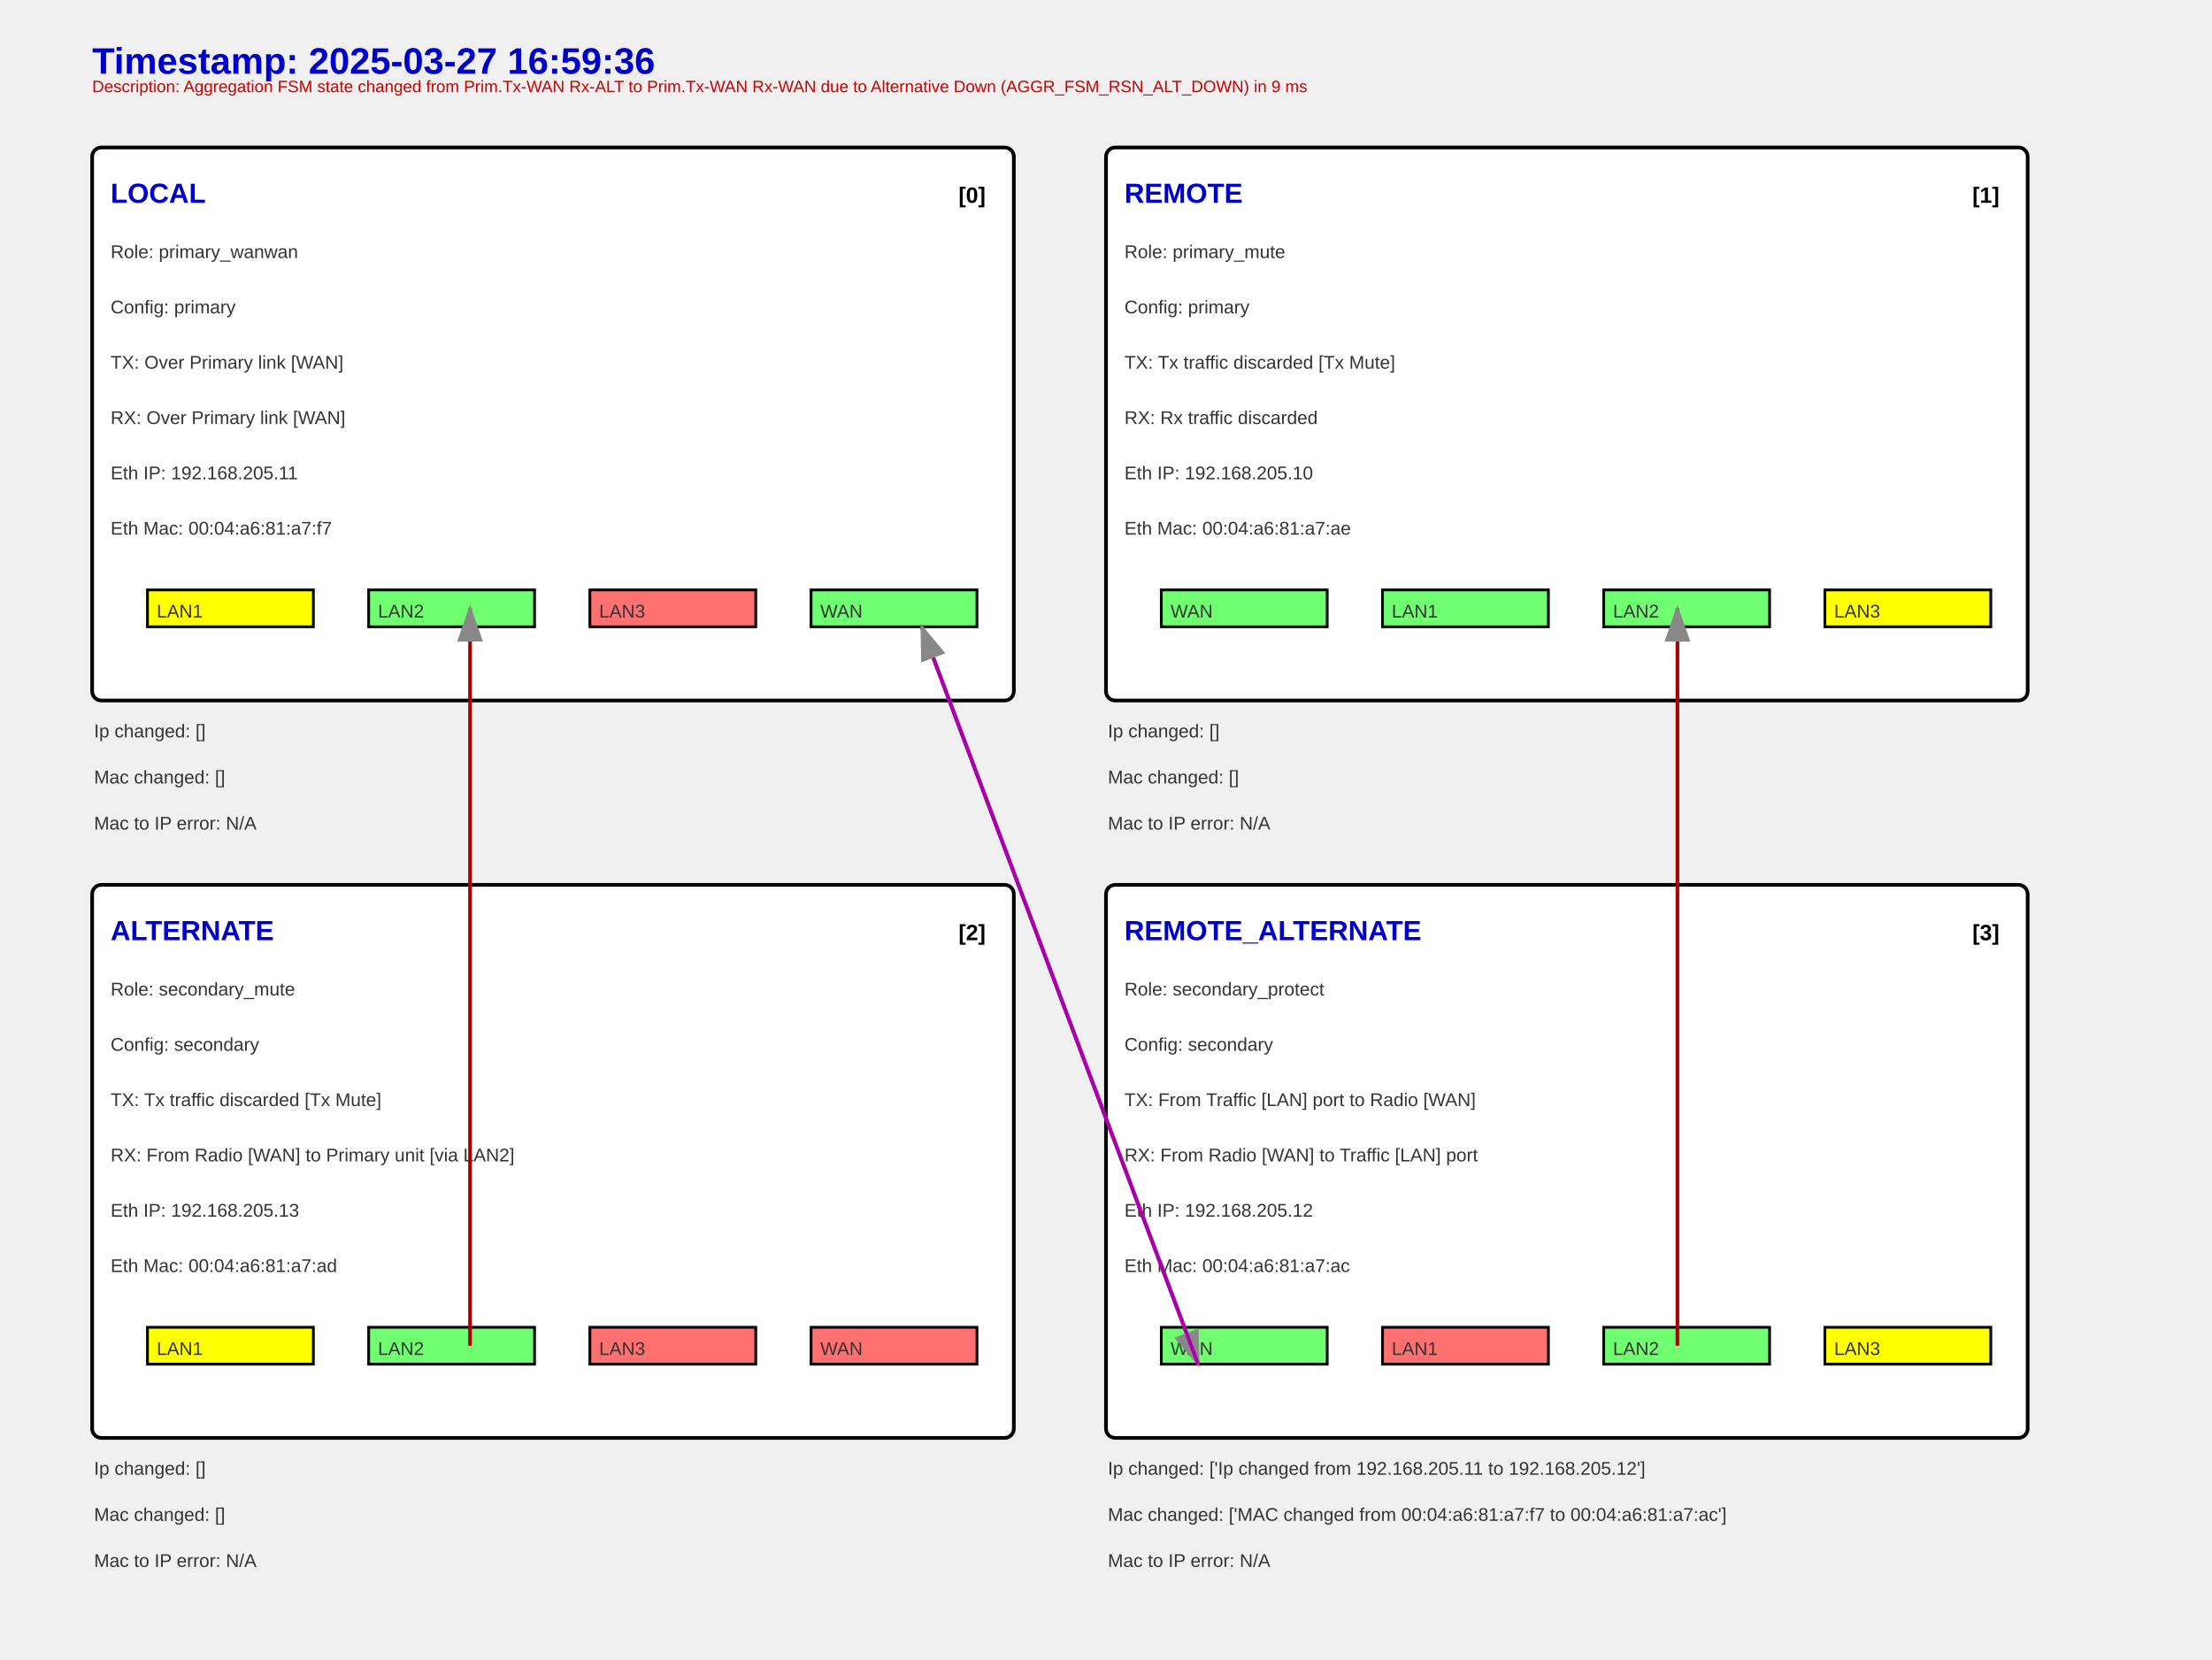
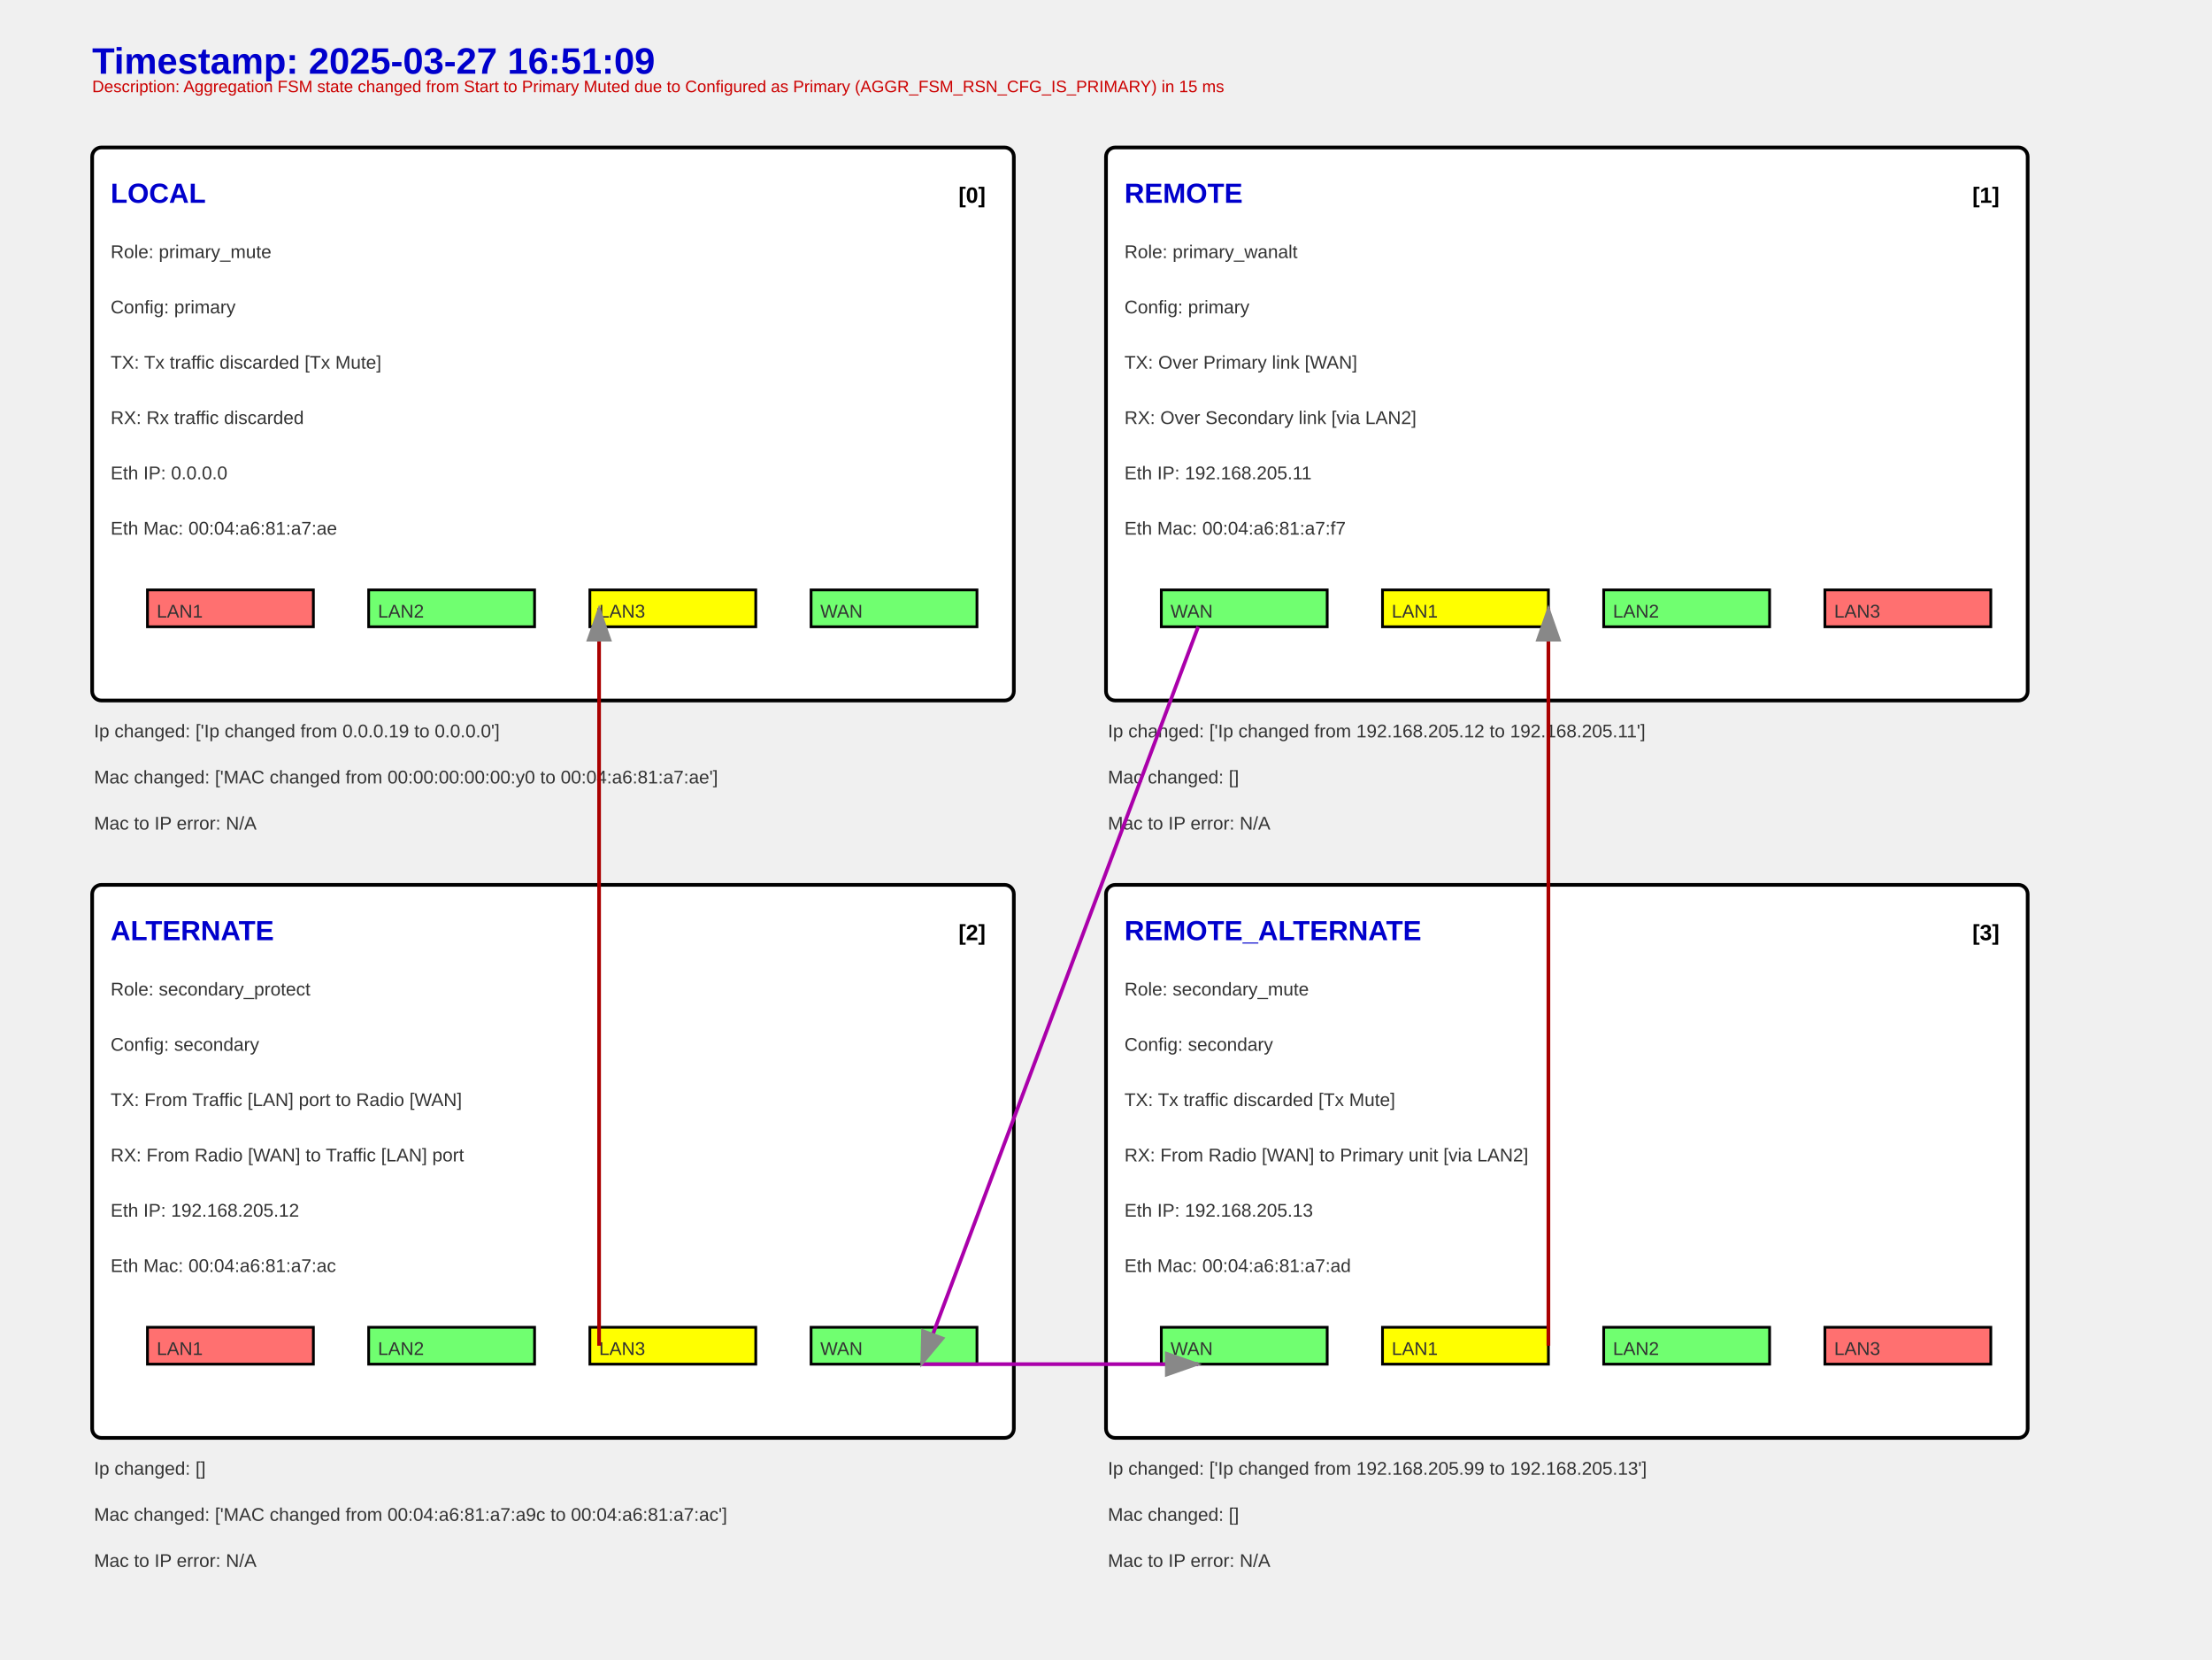
<svg xmlns="http://www.w3.org/2000/svg" width="1200" height="900">
  <style>
  .node { fill: #ffffff; stroke: #000000; stroke-width: 2; }
  .label { font: 10px Arial; fill: #333333; }
  .labela { font: 6px Arial; fill: #333333; font-weight: bold;}
  .error { font: 9px Arial; fill: #cc0000; }
  .timestamp { font: 20px Arial; font-weight: bold; fill: #0000cc; }
  .section-label { font: 15px Arial; font-weight: bold; fill: #0000cc; }
  .box-index { font: 12px Arial; font-weight: bold; fill: #000000; }
  .connection-line { stroke: #888888; stroke-width: 2; }
  .diagonal-line { stroke: #aa0000; stroke-width: 3; }
  .sender-receiver-line { stroke: #aa00aa; stroke-width: 2; }
  .secondary-primary-line { stroke: #aa0000; stroke-width: 2; }
  .remote-secondary-primary-line { stroke: #aa0000; stroke-width: 2; }
  .recive-sender-line { stroke: #aa00aa; stroke-width: 2; }
  .traffic-flow { animation: pulse 2s infinite; }
  @keyframes pulse {
    0% { stroke-opacity: 0.3; stroke-width: 1; }
    50% { stroke-opacity: 1; stroke-width: 3; }
    100% { stroke-opacity: 0.3; stroke-width: 1; }
  }
</style>
  <defs>
    <marker id="arrowhead" markerWidth="10" markerHeight="7" refX="9" refY="3.5" orient="auto">
      <polygon points="0 0, 10 3.5, 0 7" fill="#888888" />
    </marker>
  </defs>
-   <text class="timestamp" x="50" y="40">Timestamp: 2025-03-27 16:59:36</text>
-   <text class="error" x="50" y="50">Description: Aggregation FSM state changed from Prim.Tx-WAN Rx-ALT to Prim.Tx-WAN Rx-WAN due to Alternative Down (AGGR_FSM_RSN_ALT_DOWN) in 9 ms</text>
+   <text class="timestamp" x="50" y="40">Timestamp: 2025-03-27 16:51:09</text>
+   <text class="error" x="50" y="50">Description: Aggregation FSM state changed from Start to Primary Muted due to Configured as Primary (AGGR_FSM_RSN_CFG_IS_PRIMARY) in 15 ms</text>
  <rect class="node" x="50" y="80" width="500" height="300" rx="5" ry="5" data-entry="0" data-section="0" />
  <text class="section-label" x="60" y="110">LOCAL</text>
  <text class="box-index" x="520" y="110">[0]</text>
-   <text class="label" x="60" y="140">Role: primary_wanwan</text>
+   <text class="label" x="60" y="140">Role: primary_mute</text>
  <text class="label" x="60" y="170">Config: primary</text>
-   <text class="label" x="60" y="200">TX: Over Primary link [WAN]</text>
-   <text class="label" x="60" y="230">RX: Over Primary link [WAN]</text>
-   <text class="label" x="60" y="260">Eth IP: 192.168.205.11</text>
-   <text class="label" x="60" y="290">Eth Mac: 00:04:a6:81:a7:f7</text>
-   <text class="label" x="51" y="400">Ip changed: []</text>
-   <text class="label" x="51" y="425">Mac changed: []</text>
+   <text class="label" x="60" y="200">TX: Tx traffic discarded [Tx Mute]</text>
+   <text class="label" x="60" y="230">RX: Rx traffic discarded</text>
+   <text class="label" x="60" y="260">Eth IP: 0.0.0.0</text>
+   <text class="label" x="60" y="290">Eth Mac: 00:04:a6:81:a7:ae</text>
+   <text class="label" x="51" y="400">Ip changed: ['Ip changed from 0.0.0.19 to 0.0.0.0']</text>
+   <text class="label" x="51" y="425">Mac changed: ['MAC changed from 00:00:00:00:00:y0 to 00:04:a6:81:a7:ae']</text>
  <text class="label" x="51" y="450">Mac to IP error: N/A</text>
-   <rect x="80" y="320" width="90" height="20" fill="yellow" stroke="black" stroke-width="1.5" />
+   <rect x="80" y="320" width="90" height="20" fill="#ff7070" stroke="black" stroke-width="1.5" />
  <text class="label" x="85" y="335">LAN1</text>
  <rect x="200" y="320" width="90" height="20" fill="#70ff70" stroke="black" stroke-width="1.5" />
  <text class="label" x="205" y="335">LAN2</text>
-   <rect x="320" y="320" width="90" height="20" fill="#ff7070" stroke="black" stroke-width="1.5" />
+   <rect x="320" y="320" width="90" height="20" fill="yellow" stroke="black" stroke-width="1.5" />
  <text class="label" x="325" y="335">LAN3</text>
  <rect x="440" y="320" width="90" height="20" fill="#70ff70" stroke="black" stroke-width="1.5" />
  <text class="label" x="445" y="335">WAN</text>
  <rect class="node" x="600" y="80" width="500" height="300" rx="5" ry="5" data-entry="0" data-section="1" />
  <text class="section-label" x="610" y="110">REMOTE</text>
  <text class="box-index" x="1070" y="110">[1]</text>
-   <text class="label" x="610" y="140">Role: primary_mute</text>
+   <text class="label" x="610" y="140">Role: primary_wanalt</text>
  <text class="label" x="610" y="170">Config: primary</text>
-   <text class="label" x="610" y="200">TX: Tx traffic discarded [Tx Mute]</text>
-   <text class="label" x="610" y="230">RX: Rx traffic discarded</text>
-   <text class="label" x="610" y="260">Eth IP: 192.168.205.10</text>
-   <text class="label" x="610" y="290">Eth Mac: 00:04:a6:81:a7:ae</text>
-   <text class="label" x="601" y="400">Ip changed: []</text>
+   <text class="label" x="610" y="200">TX: Over Primary link [WAN]</text>
+   <text class="label" x="610" y="230">RX: Over Secondary link [via LAN2]</text>
+   <text class="label" x="610" y="260">Eth IP: 192.168.205.11</text>
+   <text class="label" x="610" y="290">Eth Mac: 00:04:a6:81:a7:f7</text>
+   <text class="label" x="601" y="400">Ip changed: ['Ip changed from 192.168.205.12 to 192.168.205.11']</text>
  <text class="label" x="601" y="425">Mac changed: []</text>
  <text class="label" x="601" y="450">Mac to IP error: N/A</text>
  <rect x="630" y="320" width="90" height="20" fill="#70ff70" stroke="black" stroke-width="1.5" />
  <text class="label" x="635" y="335">WAN</text>
-   <rect x="750" y="320" width="90" height="20" fill="#70ff70" stroke="black" stroke-width="1.5" />
+   <rect x="750" y="320" width="90" height="20" fill="yellow" stroke="black" stroke-width="1.5" />
  <text class="label" x="755" y="335">LAN1</text>
  <rect x="870" y="320" width="90" height="20" fill="#70ff70" stroke="black" stroke-width="1.5" />
  <text class="label" x="875" y="335">LAN2</text>
-   <rect x="990" y="320" width="90" height="20" fill="yellow" stroke="black" stroke-width="1.5" />
+   <rect x="990" y="320" width="90" height="20" fill="#ff7070" stroke="black" stroke-width="1.5" />
  <text class="label" x="995" y="335">LAN3</text>
  <rect class="node" x="50" y="480" width="500" height="300" rx="5" ry="5" data-entry="0" data-section="2" />
  <text class="section-label" x="60" y="510">ALTERNATE</text>
  <text class="box-index" x="520" y="510">[2]</text>
-   <text class="label" x="60" y="540">Role: secondary_mute</text>
+   <text class="label" x="60" y="540">Role: secondary_protect</text>
  <text class="label" x="60" y="570">Config: secondary</text>
-   <text class="label" x="60" y="600">TX: Tx traffic discarded [Tx Mute]</text>
-   <text class="label" x="60" y="630">RX: From Radio [WAN] to Primary unit [via LAN2]</text>
-   <text class="label" x="60" y="660">Eth IP: 192.168.205.13</text>
-   <text class="label" x="60" y="690">Eth Mac: 00:04:a6:81:a7:ad</text>
+   <text class="label" x="60" y="600">TX: From Traffic [LAN] port to Radio [WAN]</text>
+   <text class="label" x="60" y="630">RX: From Radio [WAN] to Traffic [LAN] port</text>
+   <text class="label" x="60" y="660">Eth IP: 192.168.205.12</text>
+   <text class="label" x="60" y="690">Eth Mac: 00:04:a6:81:a7:ac</text>
  <text class="label" x="51" y="800">Ip changed: []</text>
-   <text class="label" x="51" y="825">Mac changed: []</text>
+   <text class="label" x="51" y="825">Mac changed: ['MAC changed from 00:04:a6:81:a7:a9c to 00:04:a6:81:a7:ac']</text>
  <text class="label" x="51" y="850">Mac to IP error: N/A</text>
-   <rect x="80" y="720" width="90" height="20" fill="yellow" stroke="black" stroke-width="1.5" />
+   <rect x="80" y="720" width="90" height="20" fill="#ff7070" stroke="black" stroke-width="1.5" />
  <text class="label" x="85" y="735">LAN1</text>
  <rect x="200" y="720" width="90" height="20" fill="#70ff70" stroke="black" stroke-width="1.5" />
  <text class="label" x="205" y="735">LAN2</text>
-   <rect x="320" y="720" width="90" height="20" fill="#ff7070" stroke="black" stroke-width="1.5" />
+   <rect x="320" y="720" width="90" height="20" fill="yellow" stroke="black" stroke-width="1.5" />
  <text class="label" x="325" y="735">LAN3</text>
-   <rect x="440" y="720" width="90" height="20" fill="#ff7070" stroke="black" stroke-width="1.5" />
+   <rect x="440" y="720" width="90" height="20" fill="#70ff70" stroke="black" stroke-width="1.5" />
  <text class="label" x="445" y="735">WAN</text>
  <rect class="node" x="600" y="480" width="500" height="300" rx="5" ry="5" data-entry="0" data-section="3" />
  <text class="section-label" x="610" y="510">REMOTE_ALTERNATE</text>
  <text class="box-index" x="1070" y="510">[3]</text>
-   <text class="label" x="610" y="540">Role: secondary_protect</text>
+   <text class="label" x="610" y="540">Role: secondary_mute</text>
  <text class="label" x="610" y="570">Config: secondary</text>
-   <text class="label" x="610" y="600">TX: From Traffic [LAN] port to Radio [WAN]</text>
-   <text class="label" x="610" y="630">RX: From Radio [WAN] to Traffic [LAN] port</text>
-   <text class="label" x="610" y="660">Eth IP: 192.168.205.12</text>
-   <text class="label" x="610" y="690">Eth Mac: 00:04:a6:81:a7:ac</text>
-   <text class="label" x="601" y="800">Ip changed: ['Ip changed from 192.168.205.11 to 192.168.205.12']</text>
-   <text class="label" x="601" y="825">Mac changed: ['MAC changed from 00:04:a6:81:a7:f7 to 00:04:a6:81:a7:ac']</text>
+   <text class="label" x="610" y="600">TX: Tx traffic discarded [Tx Mute]</text>
+   <text class="label" x="610" y="630">RX: From Radio [WAN] to Primary unit [via LAN2]</text>
+   <text class="label" x="610" y="660">Eth IP: 192.168.205.13</text>
+   <text class="label" x="610" y="690">Eth Mac: 00:04:a6:81:a7:ad</text>
+   <text class="label" x="601" y="800">Ip changed: ['Ip changed from 192.168.205.99 to 192.168.205.13']</text>
+   <text class="label" x="601" y="825">Mac changed: []</text>
  <text class="label" x="601" y="850">Mac to IP error: N/A</text>
  <rect x="630" y="720" width="90" height="20" fill="#70ff70" stroke="black" stroke-width="1.5" />
  <text class="label" x="635" y="735">WAN</text>
-   <rect x="750" y="720" width="90" height="20" fill="#ff7070" stroke="black" stroke-width="1.5" />
+   <rect x="750" y="720" width="90" height="20" fill="yellow" stroke="black" stroke-width="1.5" />
  <text class="label" x="755" y="735">LAN1</text>
  <rect x="870" y="720" width="90" height="20" fill="#70ff70" stroke="black" stroke-width="1.5" />
  <text class="label" x="875" y="735">LAN2</text>
-   <rect x="990" y="720" width="90" height="20" fill="yellow" stroke="black" stroke-width="1.5" />
+   <rect x="990" y="720" width="90" height="20" fill="#ff7070" stroke="black" stroke-width="1.5" />
  <text class="label" x="995" y="735">LAN3</text>
-   <line x1="500" y1="340" x2="650" y2="740" class="sender-receiver-line" marker-end="url(#arrowhead)" />
-   <line x1="650" y1="740" x2="500" y2="340" class="recive-sender-line" marker-end="url(#arrowhead)" />
-   <line x1="255" y1="730" x2="255" y2="330" class="secondary-primary-line" marker-end="url(#arrowhead)" />
-   <line x1="910" y1="730" x2="910" y2="330" class="remote-secondary-primary-line" marker-end="url(#arrowhead)" />
+   <line x1="500" y1="740" x2="650" y2="740" class="sender-receiver-line" marker-end="url(#arrowhead)" />
+   <line x1="650" y1="340" x2="500" y2="740" class="recive-sender-line" marker-end="url(#arrowhead)" />
+   <line x1="325" y1="730" x2="325" y2="330" class="secondary-primary-line" marker-end="url(#arrowhead)" />
+   <line x1="840" y1="730" x2="840" y2="330" class="remote-secondary-primary-line" marker-end="url(#arrowhead)" />
</svg>
